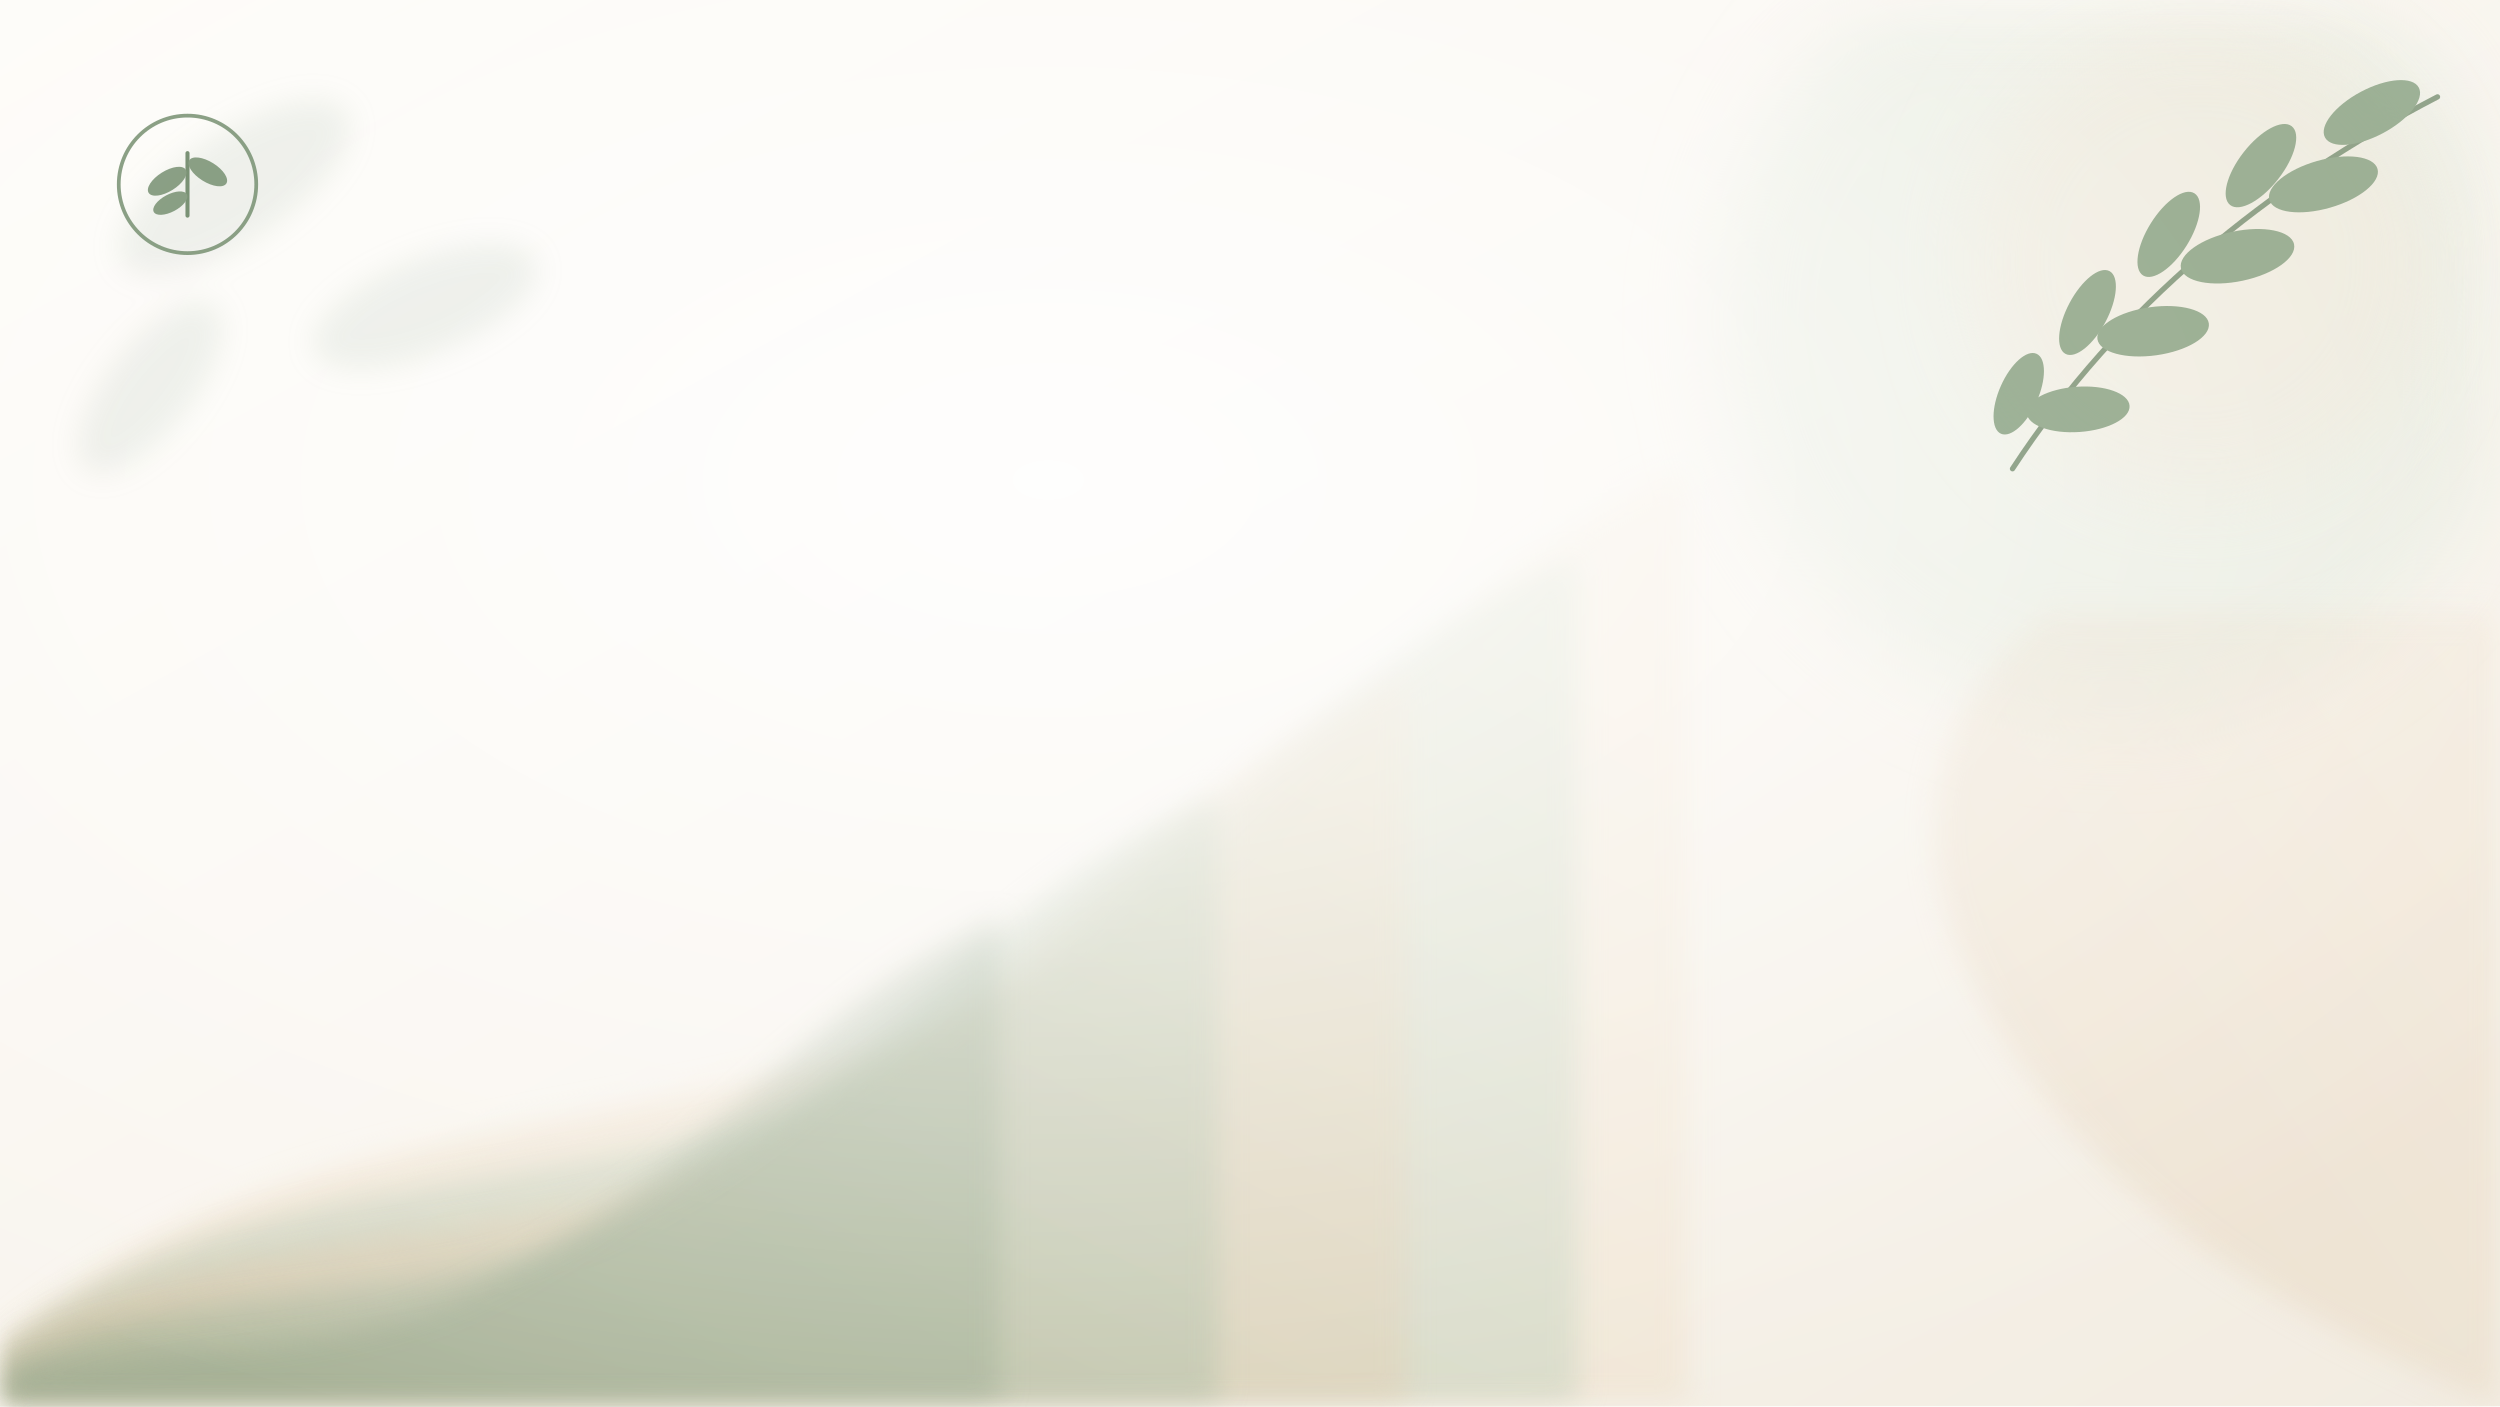
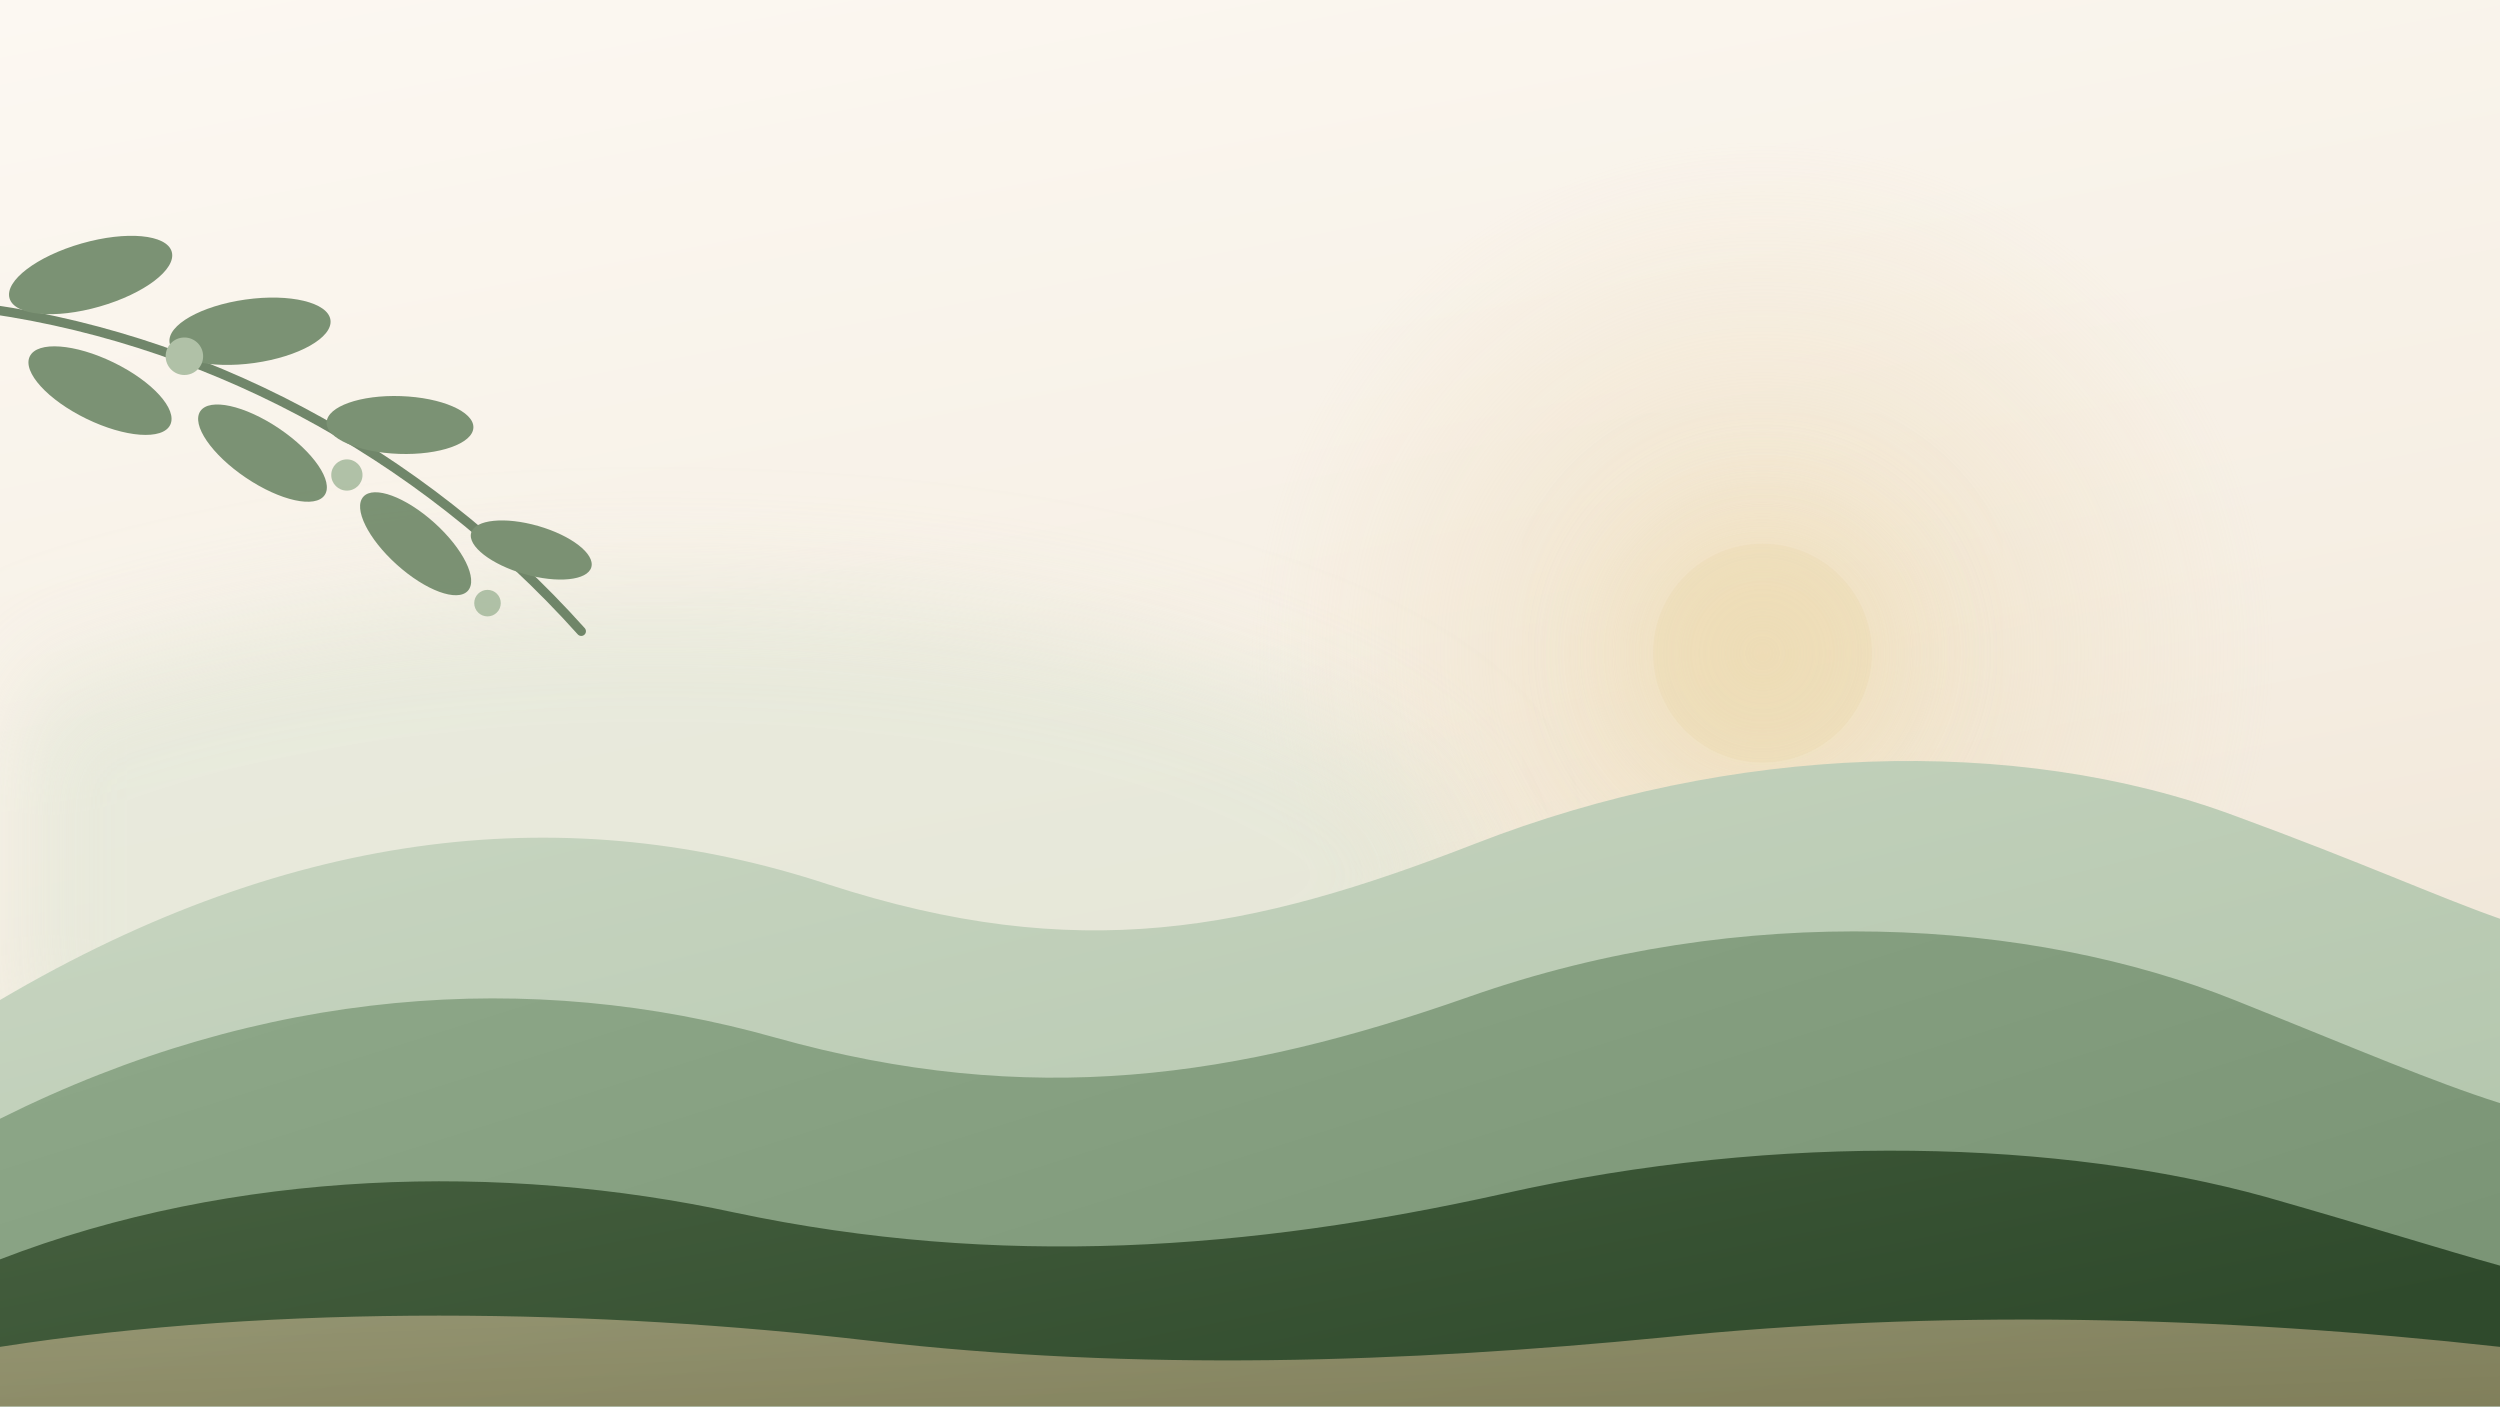
<svg xmlns="http://www.w3.org/2000/svg" width="1600" height="900" viewBox="0 0 1600 900">
  <defs>
-     <linearGradient id="dasar" x1="0" y1="0" x2="1" y2="1">
-       <stop offset="0" stop-color="#FDFBF7" />
-       <stop offset="0.55" stop-color="#F8F4ED" />
-       <stop offset="1" stop-color="#F2ECE1" />
+     <linearGradient id="langit" x1="0" y1="0" x2="0.35" y2="1">
+       <stop offset="0" stop-color="#FCF8F2" />
+       <stop offset="0.62" stop-color="#F6EFE4" />
+       <stop offset="1" stop-color="#EFE5D6" />
    </linearGradient>
-     <linearGradient id="sage1" x1="0" y1="1" x2="1" y2="0">
-       <stop offset="0" stop-color="#8FA68C" />
-       <stop offset="1" stop-color="#B9C9B2" />
+     <linearGradient id="bukit1" x1="0" y1="0" x2="1" y2="1">
+       <stop offset="0" stop-color="#C9D6C2" />
+       <stop offset="1" stop-color="#AFC3A9" />
    </linearGradient>
-     <linearGradient id="sage2" x1="0" y1="1" x2="1" y2="0">
-       <stop offset="0" stop-color="#A8BDA6" />
-       <stop offset="1" stop-color="#CFDCC8" />
+     <linearGradient id="bukit2" x1="0" y1="0" x2="1" y2="0.6">
+       <stop offset="0" stop-color="#8FA98A" />
+       <stop offset="1" stop-color="#7B9576" />
    </linearGradient>
-     <linearGradient id="pasir" x1="0" y1="1" x2="1" y2="0">
-       <stop offset="0" stop-color="#D8BC98" />
-       <stop offset="1" stop-color="#EBD9C0" />
+     <linearGradient id="bukit3" x1="0" y1="0" x2="1" y2="0.5">
+       <stop offset="0" stop-color="#46603F" />
+       <stop offset="1" stop-color="#2F4A2C" />
    </linearGradient>
-     <linearGradient id="pasirMuda" x1="0" y1="1" x2="1" y2="0">
-       <stop offset="0" stop-color="#E7D3B6" />
-       <stop offset="1" stop-color="#F5EADA" />
+     <linearGradient id="pasir" x1="0" y1="0" x2="1" y2="1">
+       <stop offset="0" stop-color="#E8CFA9" />
+       <stop offset="1" stop-color="#D3B489" />
    </linearGradient>
-     <radialGradient id="cahaya" cx="0.42" cy="0.34" r="0.72">
-       <stop offset="0" stop-color="#FFFFFF" stop-opacity="0.85" />
-       <stop offset="1" stop-color="#FFFFFF" stop-opacity="0" />
+     <radialGradient id="mentari" cx="0.5" cy="0.5" r="0.5">
+       <stop offset="0" stop-color="#EFDDB4" stop-opacity="0.62" />
+       <stop offset="0.55" stop-color="#EBD8B4" stop-opacity="0.26" />
+       <stop offset="1" stop-color="#EBD8B4" stop-opacity="0" />
    </radialGradient>
-     <filter id="lembut" x="-25%" y="-25%" width="150%" height="150%">
-       <feGaussianBlur stdDeviation="26" />
-     </filter>
-     <filter id="lembutTipis" x="-25%" y="-25%" width="150%" height="150%">
-       <feGaussianBlur stdDeviation="9" />
+     <filter id="halus" x="-30%" y="-30%" width="160%" height="160%">
+       <feGaussianBlur stdDeviation="34" />
    </filter>
  </defs>
-   <rect width="1600" height="900" fill="url(#dasar)" />
-   <circle cx="1355" cy="205" r="255" fill="#DCE5D6" opacity="0.5" filter="url(#lembut)" />
-   <circle cx="1408" cy="168" r="150" fill="#EEE4D3" opacity="0.55" filter="url(#lembut)" />
-   <path d="M-40 900 C 150 690, 430 742, 640 640 C 830 548, 900 372, 1080 300 L 1080 900 Z" fill="url(#pasirMuda)" opacity="0.5" filter="url(#lembutTipis)" />
-   <path d="M-40 900 C 120 726, 380 780, 560 686 C 742 590, 828 430, 1010 356 L 1010 900 Z" fill="url(#sage2)" opacity="0.45" filter="url(#lembutTipis)" />
-   <path d="M-40 900 C 96 764, 322 818, 486 730 C 656 640, 742 500, 900 430 L 900 900 Z" fill="url(#pasir)" opacity="0.42" filter="url(#lembutTipis)" />
-   <path d="M-40 900 C 70 806, 260 852, 402 776 C 560 692, 640 566, 780 508 L 780 900 Z" fill="url(#sage1)" opacity="0.44" filter="url(#lembutTipis)" />
-   <path d="M-40 900 C 40 846, 190 884, 310 822 C 452 748, 520 640, 640 586 L 640 900 Z" fill="#7E9679" opacity="0.30" filter="url(#lembutTipis)" />
-   <path d="M1600 900 C 1450 838, 1332 762, 1268 640 C 1214 538, 1236 452, 1310 392 L 1600 392 Z" fill="url(#pasir)" opacity="0.26" filter="url(#lembutTipis)" />
-   <rect width="1600" height="900" fill="url(#cahaya)" />
-   <g stroke="#6E8768" stroke-width="3.4" fill="#7D9877" opacity="0.72" stroke-linecap="round">
-     <path d="M1560 62 C 1452 118, 1356 196, 1288 300" fill="none" />
-     <g fill="#7D9877" stroke="none">
-       <ellipse cx="1518" cy="72" rx="34" ry="15" transform="rotate(-28 1518 72)" />
-       <ellipse cx="1487" cy="118" rx="36" ry="15.5" transform="rotate(-16 1487 118)" />
-       <ellipse cx="1447" cy="106" rx="32" ry="14" transform="rotate(-52 1447 106)" />
-       <ellipse cx="1432" cy="164" rx="37" ry="16" transform="rotate(-12 1432 164)" />
-       <ellipse cx="1388" cy="150" rx="31" ry="13.5" transform="rotate(-58 1388 150)" />
-       <ellipse cx="1378" cy="212" rx="36" ry="15.5" transform="rotate(-8 1378 212)" />
-       <ellipse cx="1336" cy="200" rx="30" ry="13" transform="rotate(-62 1336 200)" />
-       <ellipse cx="1330" cy="262" rx="33" ry="14.5" transform="rotate(-4 1330 262)" />
-       <ellipse cx="1292" cy="252" rx="28" ry="12.5" transform="rotate(-66 1292 252)" />
+   <rect width="1600" height="900" fill="url(#langit)" />
+   <circle cx="1128" cy="418" r="330" fill="url(#mentari)" />
+   <circle cx="1128" cy="418" r="96" fill="#EBD6A8" opacity="0.30" filter="url(#halus)" />
+   <circle cx="1128" cy="418" r="70" fill="#E9D3A4" opacity="0.26" />
+   <ellipse cx="420" cy="560" rx="520" ry="180" fill="#DCE4D3" opacity="0.55" filter="url(#halus)" />
+   <path d="M0 640 C 190 528, 366 512, 530 566 C 690 618, 800 596, 944 540            C 1108 476, 1290 470, 1430 522 C 1512 552, 1560 574, 1600 588 L 1600 900 L 0 900 Z" fill="url(#bukit1)" />
+   <path d="M0 716 C 168 632, 340 620, 496 664 C 660 710, 792 690, 940 638            C 1116 576, 1300 588, 1430 640 C 1510 672, 1556 692, 1600 706 L 1600 900 L 0 900 Z" fill="url(#bukit2)" />
+   <path d="M0 806 C 150 748, 322 744, 470 776 C 640 812, 800 800, 962 764            C 1140 724, 1320 730, 1450 766 C 1520 786, 1564 800, 1600 810 L 1600 900 L 0 900 Z" fill="url(#bukit3)" />
+   <path d="M0 862 C 180 834, 384 838, 556 858 C 728 878, 900 872, 1064 856            C 1240 838, 1420 842, 1600 862 L 1600 900 L 0 900 Z" fill="url(#pasir)" opacity="0.5" />
+   <g opacity="0.88">
+     <path d="M-20 196 C 128 214, 268 288, 372 404" fill="none" stroke="#5E7758" stroke-width="6" stroke-linecap="round" />
+     <g fill="#6B8564">
+       <ellipse cx="58" cy="176" rx="54" ry="21" transform="rotate(-16 58 176)" />
+       <ellipse cx="64" cy="250" rx="50" ry="20" transform="rotate(26 64 250)" />
+       <ellipse cx="160" cy="212" rx="52" ry="20.5" transform="rotate(-8 160 212)" />
+       <ellipse cx="168" cy="290" rx="48" ry="19" transform="rotate(34 168 290)" />
+       <ellipse cx="256" cy="272" rx="47" ry="18.5" transform="rotate(2 256 272)" />
+       <ellipse cx="266" cy="348" rx="45" ry="18" transform="rotate(42 266 348)" />
+       <ellipse cx="340" cy="352" rx="40" ry="16" transform="rotate(16 340 352)" />
    </g>
-   </g>
-   <g fill="#8FA68C" opacity="0.13" filter="url(#lembutTipis)">
-     <ellipse cx="150" cy="120" rx="86" ry="34" transform="rotate(-34 150 120)" />
-     <ellipse cx="272" cy="196" rx="76" ry="30" transform="rotate(-22 272 196)" />
-     <ellipse cx="96" cy="248" rx="66" ry="27" transform="rotate(-52 96 248)" />
-   </g>
-   <g transform="translate(120 118)" opacity="0.9">
-     <circle r="44" fill="none" stroke="#7E9679" stroke-width="2.4" />
-     <g stroke="#6E8768" stroke-width="2.6" stroke-linecap="round" fill="none">
-       <path d="M0 20 C 0 6, 0 -6, 0 -20" />
-     </g>
-     <g fill="#7E9679">
-       <ellipse cx="-13" cy="-2" rx="14" ry="6.5" transform="rotate(-32 -13 -2)" />
-       <ellipse cx="13" cy="-8" rx="14" ry="6.5" transform="rotate(32 13 -8)" />
-       <ellipse cx="-11" cy="12" rx="12" ry="5.6" transform="rotate(-28 -11 12)" />
-     </g>
+     <circle cx="118" cy="228" r="12" fill="#A7BA9E" />
+     <circle cx="222" cy="304" r="10" fill="#A7BA9E" />
+     <circle cx="312" cy="386" r="8.5" fill="#A7BA9E" />
  </g>
</svg>
